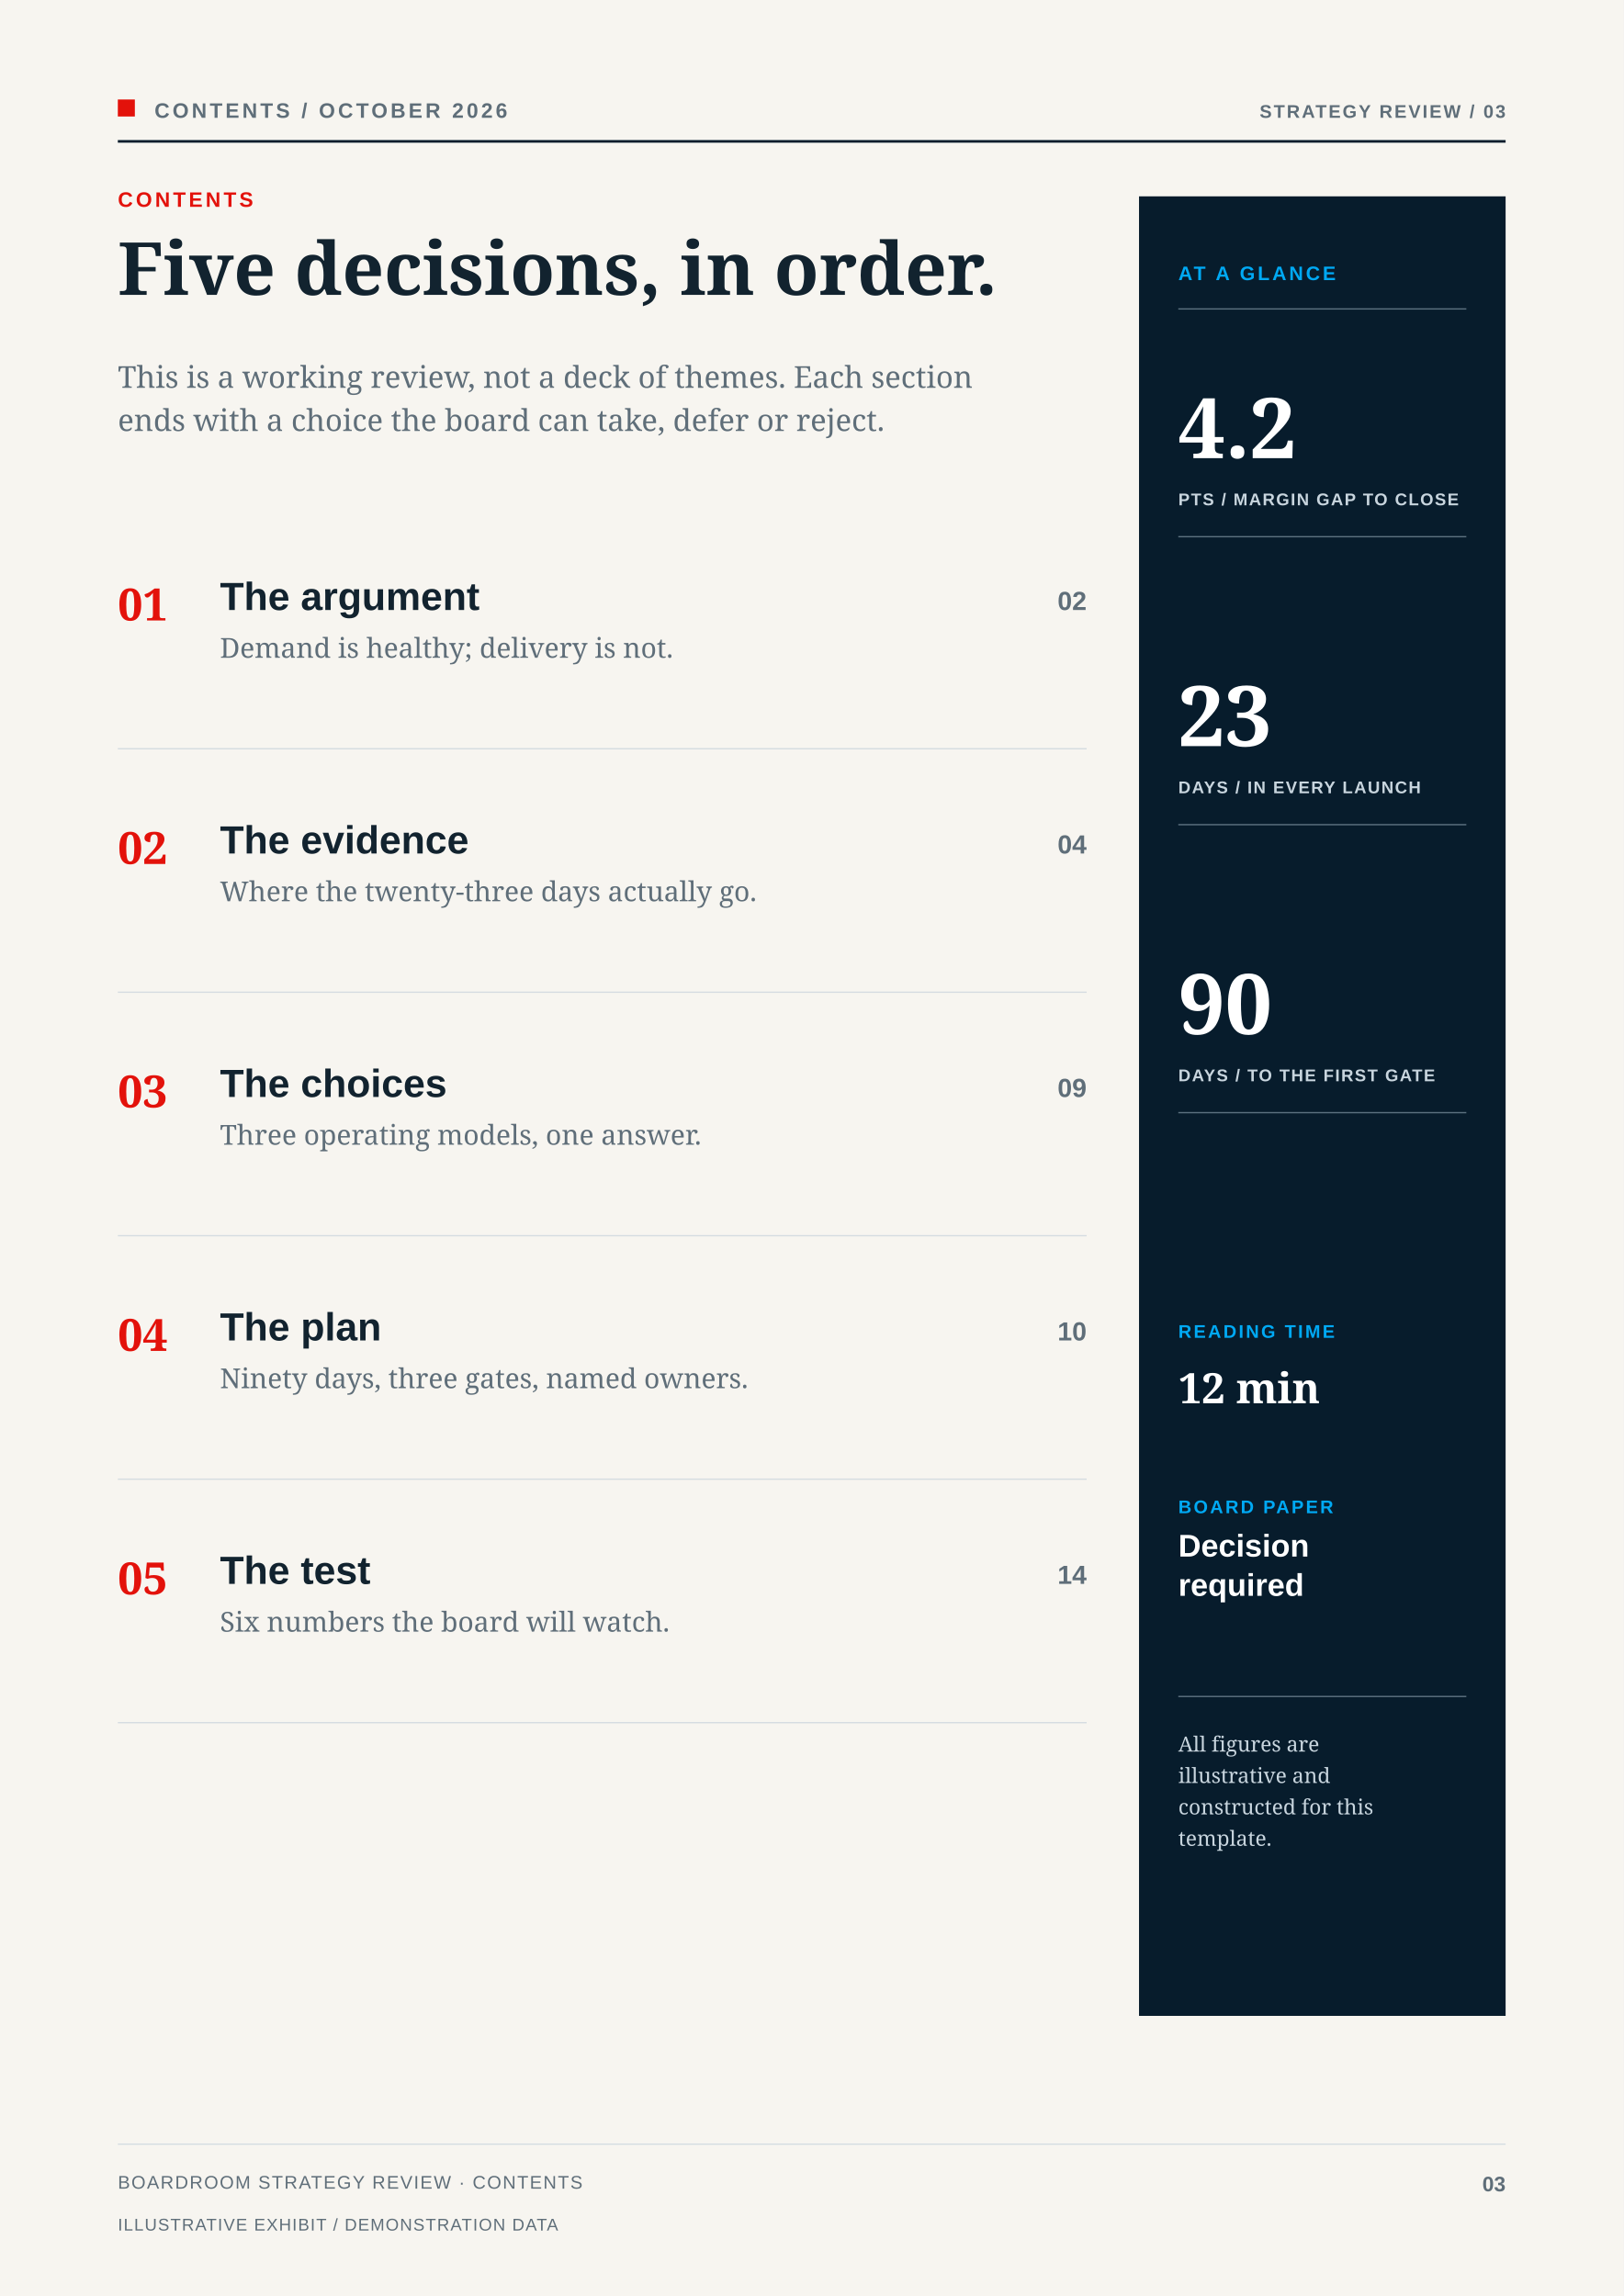
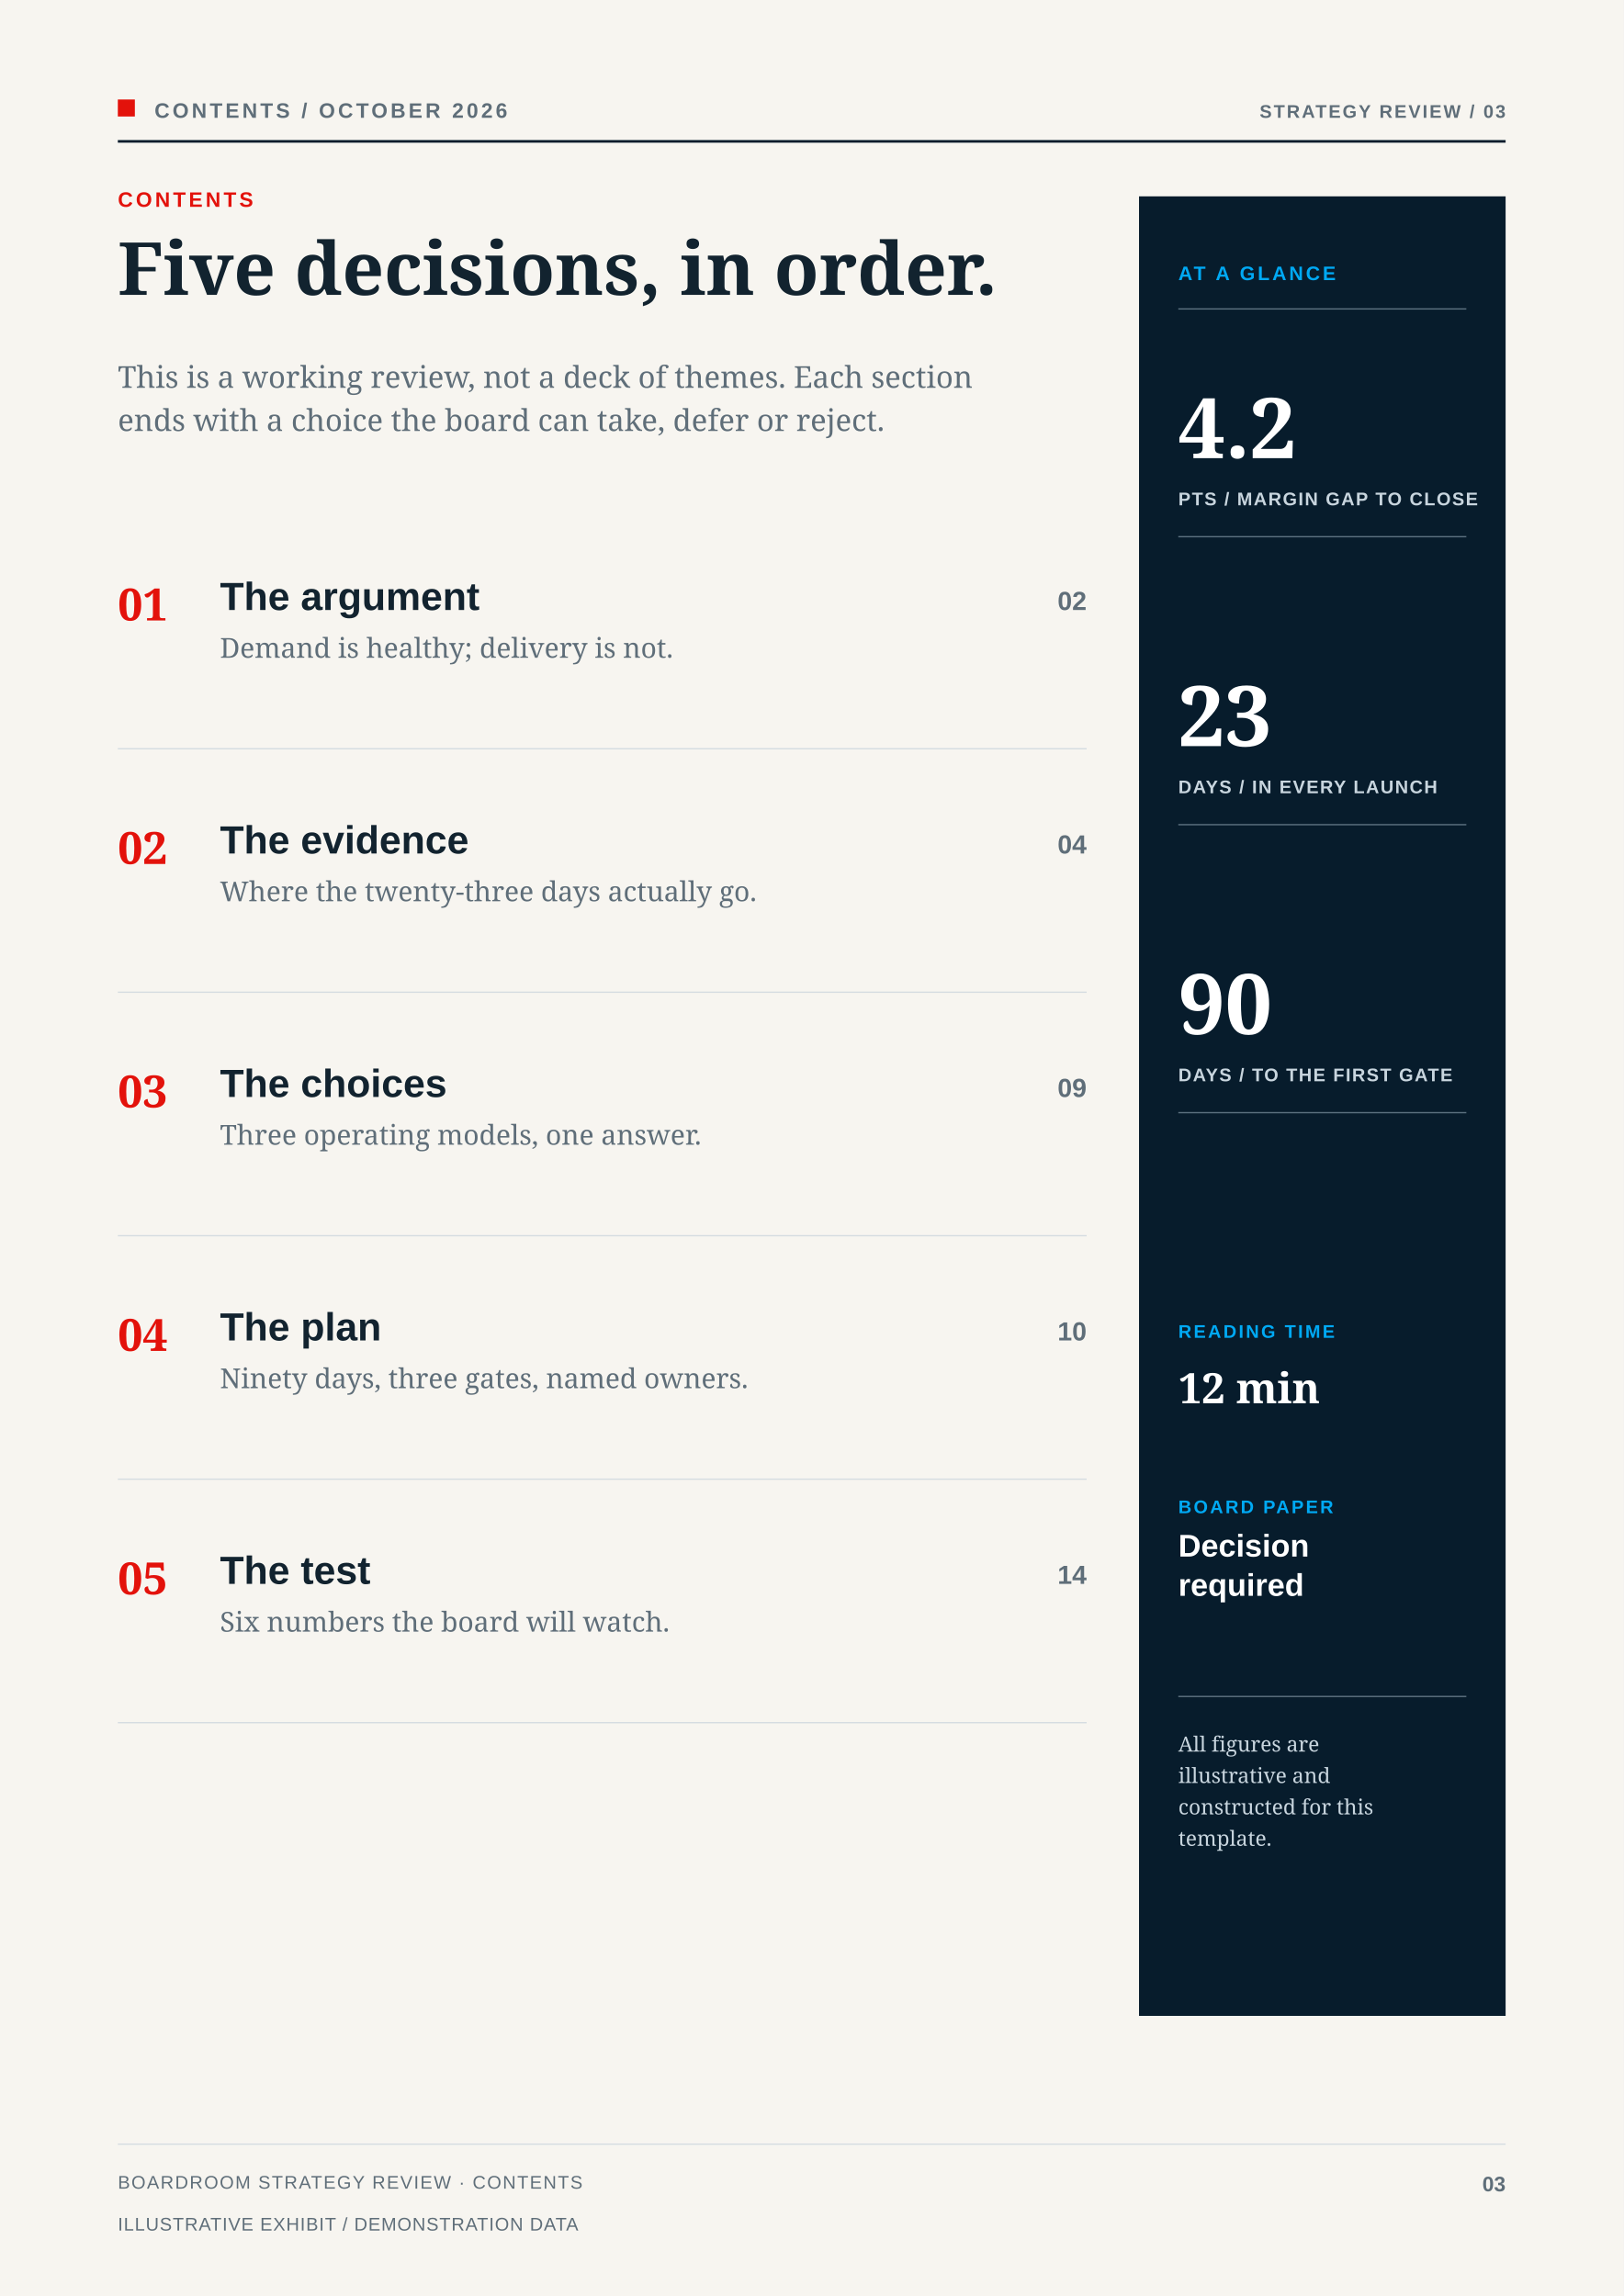
<svg xmlns="http://www.w3.org/2000/svg" lang="en" viewBox="0 0 1240 1754" font-family="Arial" font-size="24" data-pptx-master="a4-boardroom" data-pptx-master-name="A4 Boardroom" data-pptx-layout="br-contents" data-pptx-layout-name="Contents / five decisions">
  <rect id="master-bg" data-pptx-layer="master" data-pptx-editable="false" width="1240" height="1754" fill="#F7F5F0" />
  <rect id="br-contents-d1" data-pptx-role="decoration" x="0" y="0" width="1240" height="1754" fill="#F7F5F0" />
  <rect id="br-contents-d2" data-pptx-role="decoration" x="90" y="76" width="13" height="13" fill="#E3120B" />
  <g id="br-contents-p1" data-pptx-placeholder="body" data-pptx-idx="1" data-pptx-bounds="118 64 720 42.8">
    <text x="118" y="90" fill="#5F6E79" font-size="16" font-weight="bold" letter-spacing="2.2" data-pptx-carrier="true">CONTENTS / OCTOBER 2026</text>
  </g>
  <g id="br-contents-p2" data-pptx-placeholder="slide-number" data-pptx-idx="2" data-pptx-bounds="850 64 300 41.7">
    <text x="1150" y="90" fill="#5F6E79" font-size="14" font-weight="bold" letter-spacing="1.4" text-anchor="end" data-pptx-carrier="true">STRATEGY REVIEW / 03</text>
  </g>
  <line id="br-contents-d3" data-pptx-role="decoration" x1="90" y1="108" x2="1150" y2="108" stroke="#071C2C" stroke-width="2" />
  <g id="br-contents-p3" data-pptx-placeholder="body" data-pptx-idx="3" data-pptx-bounds="90 132 760 42.8">
    <text x="90" y="158" fill="#E3120B" font-size="16" font-weight="bold" letter-spacing="2.2" data-pptx-carrier="true">CONTENTS</text>
  </g>
  <g id="br-contents-p4" data-pptx-placeholder="title" data-pptx-idx="4" data-pptx-bounds="90 176 1060 94.96">
    <text x="90" y="225.28" fill="#12232F" font-size="56" font-family="Georgia" font-weight="bold" data-pptx-carrier="true">Five decisions, in order.</text>
  </g>
  <g id="br-contents-p5" data-pptx-placeholder="body" data-pptx-idx="5" data-pptx-bounds="90 276 750 82">
    <text x="90" y="296.24" fill="#5F6E79" font-size="23" font-family="Georgia" data-pptx-carrier="true">This is a working review, not a deck of themes. Each section<tspan x="90" dy="33">ends with a choice the board can take, defer or reject.</tspan>
    </text>
  </g>
  <g id="br-contents-p6" data-pptx-placeholder="body" data-pptx-idx="6" data-pptx-bounds="90 432 66 68.7">
    <text x="90" y="474" fill="#E3120B" font-size="34" font-family="Georgia" font-weight="bold" data-pptx-carrier="true">01</text>
  </g>
  <g id="br-contents-p7" data-pptx-placeholder="body" data-pptx-idx="7" data-pptx-bounds="168 428 560 62.5">
    <text x="168" y="466" fill="#12232F" font-size="30" font-weight="bold" data-pptx-carrier="true">The argument</text>
  </g>
  <g id="br-contents-p8" data-pptx-placeholder="body" data-pptx-idx="8" data-pptx-bounds="168 484 580 80">
    <text x="168" y="502.48" fill="#5F6E79" font-size="21" font-family="Georgia" data-pptx-carrier="true">Demand is healthy; delivery is not.</text>
  </g>
  <g id="br-contents-p9" data-pptx-placeholder="body" data-pptx-idx="9" data-pptx-bounds="760 428 70 57.0">
    <text x="830" y="466" fill="#5F6E79" font-size="20" font-weight="bold" text-anchor="end" data-pptx-carrier="true">02</text>
  </g>
  <line id="br-contents-d4" data-pptx-role="decoration" x1="90" y1="572" x2="830" y2="572" stroke="#D5DCE1" stroke-width="1" />
  <g id="br-contents-p10" data-pptx-placeholder="body" data-pptx-idx="10" data-pptx-bounds="90 618 66 68.7">
    <text x="90" y="660" fill="#E3120B" font-size="34" font-family="Georgia" font-weight="bold" data-pptx-carrier="true">02</text>
  </g>
  <g id="br-contents-p11" data-pptx-placeholder="body" data-pptx-idx="11" data-pptx-bounds="168 614 560 62.5">
    <text x="168" y="652" fill="#12232F" font-size="30" font-weight="bold" data-pptx-carrier="true">The evidence</text>
  </g>
  <g id="br-contents-p12" data-pptx-placeholder="body" data-pptx-idx="12" data-pptx-bounds="168 670 580 80">
    <text x="168" y="688.48" fill="#5F6E79" font-size="21" font-family="Georgia" data-pptx-carrier="true">Where the twenty-three days actually go.</text>
  </g>
  <g id="br-contents-p13" data-pptx-placeholder="body" data-pptx-idx="13" data-pptx-bounds="760 614 70 57.0">
    <text x="830" y="652" fill="#5F6E79" font-size="20" font-weight="bold" text-anchor="end" data-pptx-carrier="true">04</text>
  </g>
  <line id="br-contents-d5" data-pptx-role="decoration" x1="90" y1="758" x2="830" y2="758" stroke="#D5DCE1" stroke-width="1" />
  <g id="br-contents-p14" data-pptx-placeholder="body" data-pptx-idx="14" data-pptx-bounds="90 804 66 68.7">
    <text x="90" y="846" fill="#E3120B" font-size="34" font-family="Georgia" font-weight="bold" data-pptx-carrier="true">03</text>
  </g>
  <g id="br-contents-p15" data-pptx-placeholder="body" data-pptx-idx="15" data-pptx-bounds="168 800 560 62.5">
    <text x="168" y="838" fill="#12232F" font-size="30" font-weight="bold" data-pptx-carrier="true">The choices</text>
  </g>
  <g id="br-contents-p16" data-pptx-placeholder="body" data-pptx-idx="16" data-pptx-bounds="168 856 580 80">
    <text x="168" y="874.48" fill="#5F6E79" font-size="21" font-family="Georgia" data-pptx-carrier="true">Three operating models, one answer.</text>
  </g>
  <g id="br-contents-p17" data-pptx-placeholder="body" data-pptx-idx="17" data-pptx-bounds="760 800 70 57.0">
    <text x="830" y="838" fill="#5F6E79" font-size="20" font-weight="bold" text-anchor="end" data-pptx-carrier="true">09</text>
  </g>
  <line id="br-contents-d6" data-pptx-role="decoration" x1="90" y1="944" x2="830" y2="944" stroke="#D5DCE1" stroke-width="1" />
  <g id="br-contents-p18" data-pptx-placeholder="body" data-pptx-idx="18" data-pptx-bounds="90 990 66 68.7">
    <text x="90" y="1032" fill="#E3120B" font-size="34" font-family="Georgia" font-weight="bold" data-pptx-carrier="true">04</text>
  </g>
  <g id="br-contents-p19" data-pptx-placeholder="body" data-pptx-idx="19" data-pptx-bounds="168 986 560 62.5">
    <text x="168" y="1024" fill="#12232F" font-size="30" font-weight="bold" data-pptx-carrier="true">The plan</text>
  </g>
  <g id="br-contents-p20" data-pptx-placeholder="body" data-pptx-idx="20" data-pptx-bounds="168 1042 580 80">
    <text x="168" y="1060.48" fill="#5F6E79" font-size="21" font-family="Georgia" data-pptx-carrier="true">Ninety days, three gates, named owners.</text>
  </g>
  <g id="br-contents-p21" data-pptx-placeholder="body" data-pptx-idx="21" data-pptx-bounds="760 986 70 57.0">
    <text x="830" y="1024" fill="#5F6E79" font-size="20" font-weight="bold" text-anchor="end" data-pptx-carrier="true">10</text>
  </g>
  <line id="br-contents-d7" data-pptx-role="decoration" x1="90" y1="1130" x2="830" y2="1130" stroke="#D5DCE1" stroke-width="1" />
  <g id="br-contents-p22" data-pptx-placeholder="body" data-pptx-idx="22" data-pptx-bounds="90 1176 66 68.7">
    <text x="90" y="1218" fill="#E3120B" font-size="34" font-family="Georgia" font-weight="bold" data-pptx-carrier="true">05</text>
  </g>
  <g id="br-contents-p23" data-pptx-placeholder="body" data-pptx-idx="23" data-pptx-bounds="168 1172 560 62.5">
    <text x="168" y="1210" fill="#12232F" font-size="30" font-weight="bold" data-pptx-carrier="true">The test</text>
  </g>
  <g id="br-contents-p24" data-pptx-placeholder="body" data-pptx-idx="24" data-pptx-bounds="168 1228 580 80">
    <text x="168" y="1246.48" fill="#5F6E79" font-size="21" font-family="Georgia" data-pptx-carrier="true">Six numbers the board will watch.</text>
  </g>
  <g id="br-contents-p25" data-pptx-placeholder="body" data-pptx-idx="25" data-pptx-bounds="760 1172 70 57.0">
    <text x="830" y="1210" fill="#5F6E79" font-size="20" font-weight="bold" text-anchor="end" data-pptx-carrier="true">14</text>
  </g>
  <line id="br-contents-d8" data-pptx-role="decoration" x1="90" y1="1316" x2="830" y2="1316" stroke="#D5DCE1" stroke-width="1" />
  <rect id="br-contents-d9" data-pptx-role="decoration" x="870" y="150" width="280" height="1390" fill="#071C2C" />
  <g id="br-contents-p26" data-pptx-placeholder="body" data-pptx-idx="26" data-pptx-bounds="900 188 220 42.25">
    <text x="900" y="214" fill="#00A9F4" font-size="15" font-weight="bold" letter-spacing="2.0" data-pptx-carrier="true">AT A GLANCE</text>
  </g>
  <line id="br-contents-d10" data-pptx-role="decoration" x1="900" y1="236" x2="1120" y2="236" stroke="#5C7180" stroke-width="1" />
  <g id="br-contents-p27" data-pptx-placeholder="body" data-pptx-idx="27" data-pptx-bounds="900 286 220 107.2">
    <text x="900" y="350" fill="#FFFFFF" font-size="64" font-family="Georgia" font-weight="bold" data-pptx-carrier="true">4.2</text>
  </g>
-   <g id="br-contents-p28" data-pptx-placeholder="body" data-pptx-idx="28" data-pptx-bounds="900 364 230 37.15">
-     <text x="900" y="386" fill="#C8D5DE" font-size="13" font-weight="bold" letter-spacing="1.0" data-pptx-carrier="true">PTS / MARGIN GAP TO CLOSE</text>
+   <g id="br-contents-p28" data-pptx-placeholder="body" data-pptx-idx="28" data-pptx-bounds="900 364 230 37.7">
+     <text x="900" y="386" fill="#C8D5DE" font-size="14" font-weight="bold" letter-spacing="1.0" data-pptx-carrier="true">PTS / MARGIN GAP TO CLOSE</text>
  </g>
  <line id="br-contents-d11" data-pptx-role="decoration" x1="900" y1="410" x2="1120" y2="410" stroke="#5C7180" stroke-width="1" />
  <g id="br-contents-p29" data-pptx-placeholder="body" data-pptx-idx="29" data-pptx-bounds="900 506 220 107.2">
    <text x="900" y="570" fill="#FFFFFF" font-size="64" font-family="Georgia" font-weight="bold" data-pptx-carrier="true">23</text>
  </g>
-   <g id="br-contents-p30" data-pptx-placeholder="body" data-pptx-idx="30" data-pptx-bounds="900 584 230 37.15">
-     <text x="900" y="606" fill="#C8D5DE" font-size="13" font-weight="bold" letter-spacing="1.0" data-pptx-carrier="true">DAYS / IN EVERY LAUNCH</text>
+   <g id="br-contents-p30" data-pptx-placeholder="body" data-pptx-idx="30" data-pptx-bounds="900 584 230 37.7">
+     <text x="900" y="606" fill="#C8D5DE" font-size="14" font-weight="bold" letter-spacing="1.0" data-pptx-carrier="true">DAYS / IN EVERY LAUNCH</text>
  </g>
  <line id="br-contents-d12" data-pptx-role="decoration" x1="900" y1="630" x2="1120" y2="630" stroke="#5C7180" stroke-width="1" />
  <g id="br-contents-p31" data-pptx-placeholder="body" data-pptx-idx="31" data-pptx-bounds="900 726 220 107.2">
    <text x="900" y="790" fill="#FFFFFF" font-size="64" font-family="Georgia" font-weight="bold" data-pptx-carrier="true">90</text>
  </g>
-   <g id="br-contents-p32" data-pptx-placeholder="body" data-pptx-idx="32" data-pptx-bounds="900 804 230 37.15">
-     <text x="900" y="826" fill="#C8D5DE" font-size="13" font-weight="bold" letter-spacing="1.0" data-pptx-carrier="true">DAYS / TO THE FIRST GATE</text>
+   <g id="br-contents-p32" data-pptx-placeholder="body" data-pptx-idx="32" data-pptx-bounds="900 804 230 37.7">
+     <text x="900" y="826" fill="#C8D5DE" font-size="14" font-weight="bold" letter-spacing="1.0" data-pptx-carrier="true">DAYS / TO THE FIRST GATE</text>
  </g>
  <line id="br-contents-d13" data-pptx-role="decoration" x1="900" y1="850" x2="1120" y2="850" stroke="#5C7180" stroke-width="1" />
  <g id="br-contents-p33" data-pptx-placeholder="body" data-pptx-idx="33" data-pptx-bounds="900 998 220 39.7">
    <text x="900" y="1022" fill="#00A9F4" font-size="14" font-weight="bold" letter-spacing="1.6" data-pptx-carrier="true">READING TIME</text>
  </g>
  <g id="br-contents-p34" data-pptx-placeholder="body" data-pptx-idx="34" data-pptx-bounds="900 1034 220 63.6">
    <text x="900" y="1072" fill="#FFFFFF" font-size="32" font-family="Georgia" font-weight="bold" data-pptx-carrier="true">12 min</text>
  </g>
  <g id="br-contents-p35" data-pptx-placeholder="body" data-pptx-idx="35" data-pptx-bounds="900 1132 220 39.7">
    <text x="900" y="1156" fill="#00A9F4" font-size="14" font-weight="bold" letter-spacing="1.6" data-pptx-carrier="true">BOARD PAPER</text>
  </g>
  <g id="br-contents-p36" data-pptx-placeholder="body" data-pptx-idx="36" data-pptx-bounds="900 1168 220 72.3199999999999">
    <text x="900" y="1189.12" fill="#FFFFFF" font-size="24" font-weight="bold" data-pptx-carrier="true">Decision<tspan x="900" dy="30">required</tspan>
    </text>
  </g>
  <line id="br-contents-d14" data-pptx-role="decoration" x1="900" y1="1296" x2="1120" y2="1296" stroke="#5C7180" stroke-width="1" />
  <g id="br-contents-p37" data-pptx-placeholder="body" data-pptx-idx="37" data-pptx-bounds="900 1324 220 170">
    <text x="900" y="1338.08" fill="#C8D5DE" font-size="16" font-family="Georgia" data-pptx-carrier="true">All figures are<tspan x="900" dy="24">illustrative and</tspan>
      <tspan x="900" dy="24">constructed for this</tspan>
      <tspan x="900" dy="24">template.</tspan>
    </text>
  </g>
  <line id="br-contents-d15" data-pptx-role="decoration" x1="90" y1="1638" x2="1150" y2="1638" stroke="#D5DCE1" stroke-width="1" />
  <g id="br-contents-p38" data-pptx-placeholder="body" data-pptx-idx="38" data-pptx-bounds="90 1648 920 39.7">
    <text x="90" y="1672" fill="#5F6E79" font-size="14" letter-spacing="1.0" data-pptx-carrier="true">BOARDROOM STRATEGY REVIEW · CONTENTS</text>
  </g>
-   <g id="br-contents-p39" data-pptx-placeholder="body" data-pptx-idx="39" data-pptx-bounds="90 1682 920 37.15">
-     <text x="90" y="1704" fill="#5F6E79" font-size="13" letter-spacing="0.8" data-pptx-carrier="true">ILLUSTRATIVE EXHIBIT / DEMONSTRATION DATA</text>
+   <g id="br-contents-p39" data-pptx-placeholder="body" data-pptx-idx="39" data-pptx-bounds="90 1682 920 37.7">
+     <text x="90" y="1704" fill="#5F6E79" font-size="14" letter-spacing="0.6" data-pptx-carrier="true">ILLUSTRATIVE EXHIBIT / DEMONSTRATION DATA</text>
  </g>
  <g id="br-contents-p40" data-pptx-placeholder="slide-number" data-pptx-idx="40" data-pptx-bounds="1040 1648 110 42.8">
    <text x="1150" y="1674" fill="#5F6E79" font-size="16" font-weight="bold" text-anchor="end" data-pptx-carrier="true">03</text>
  </g>
</svg>
